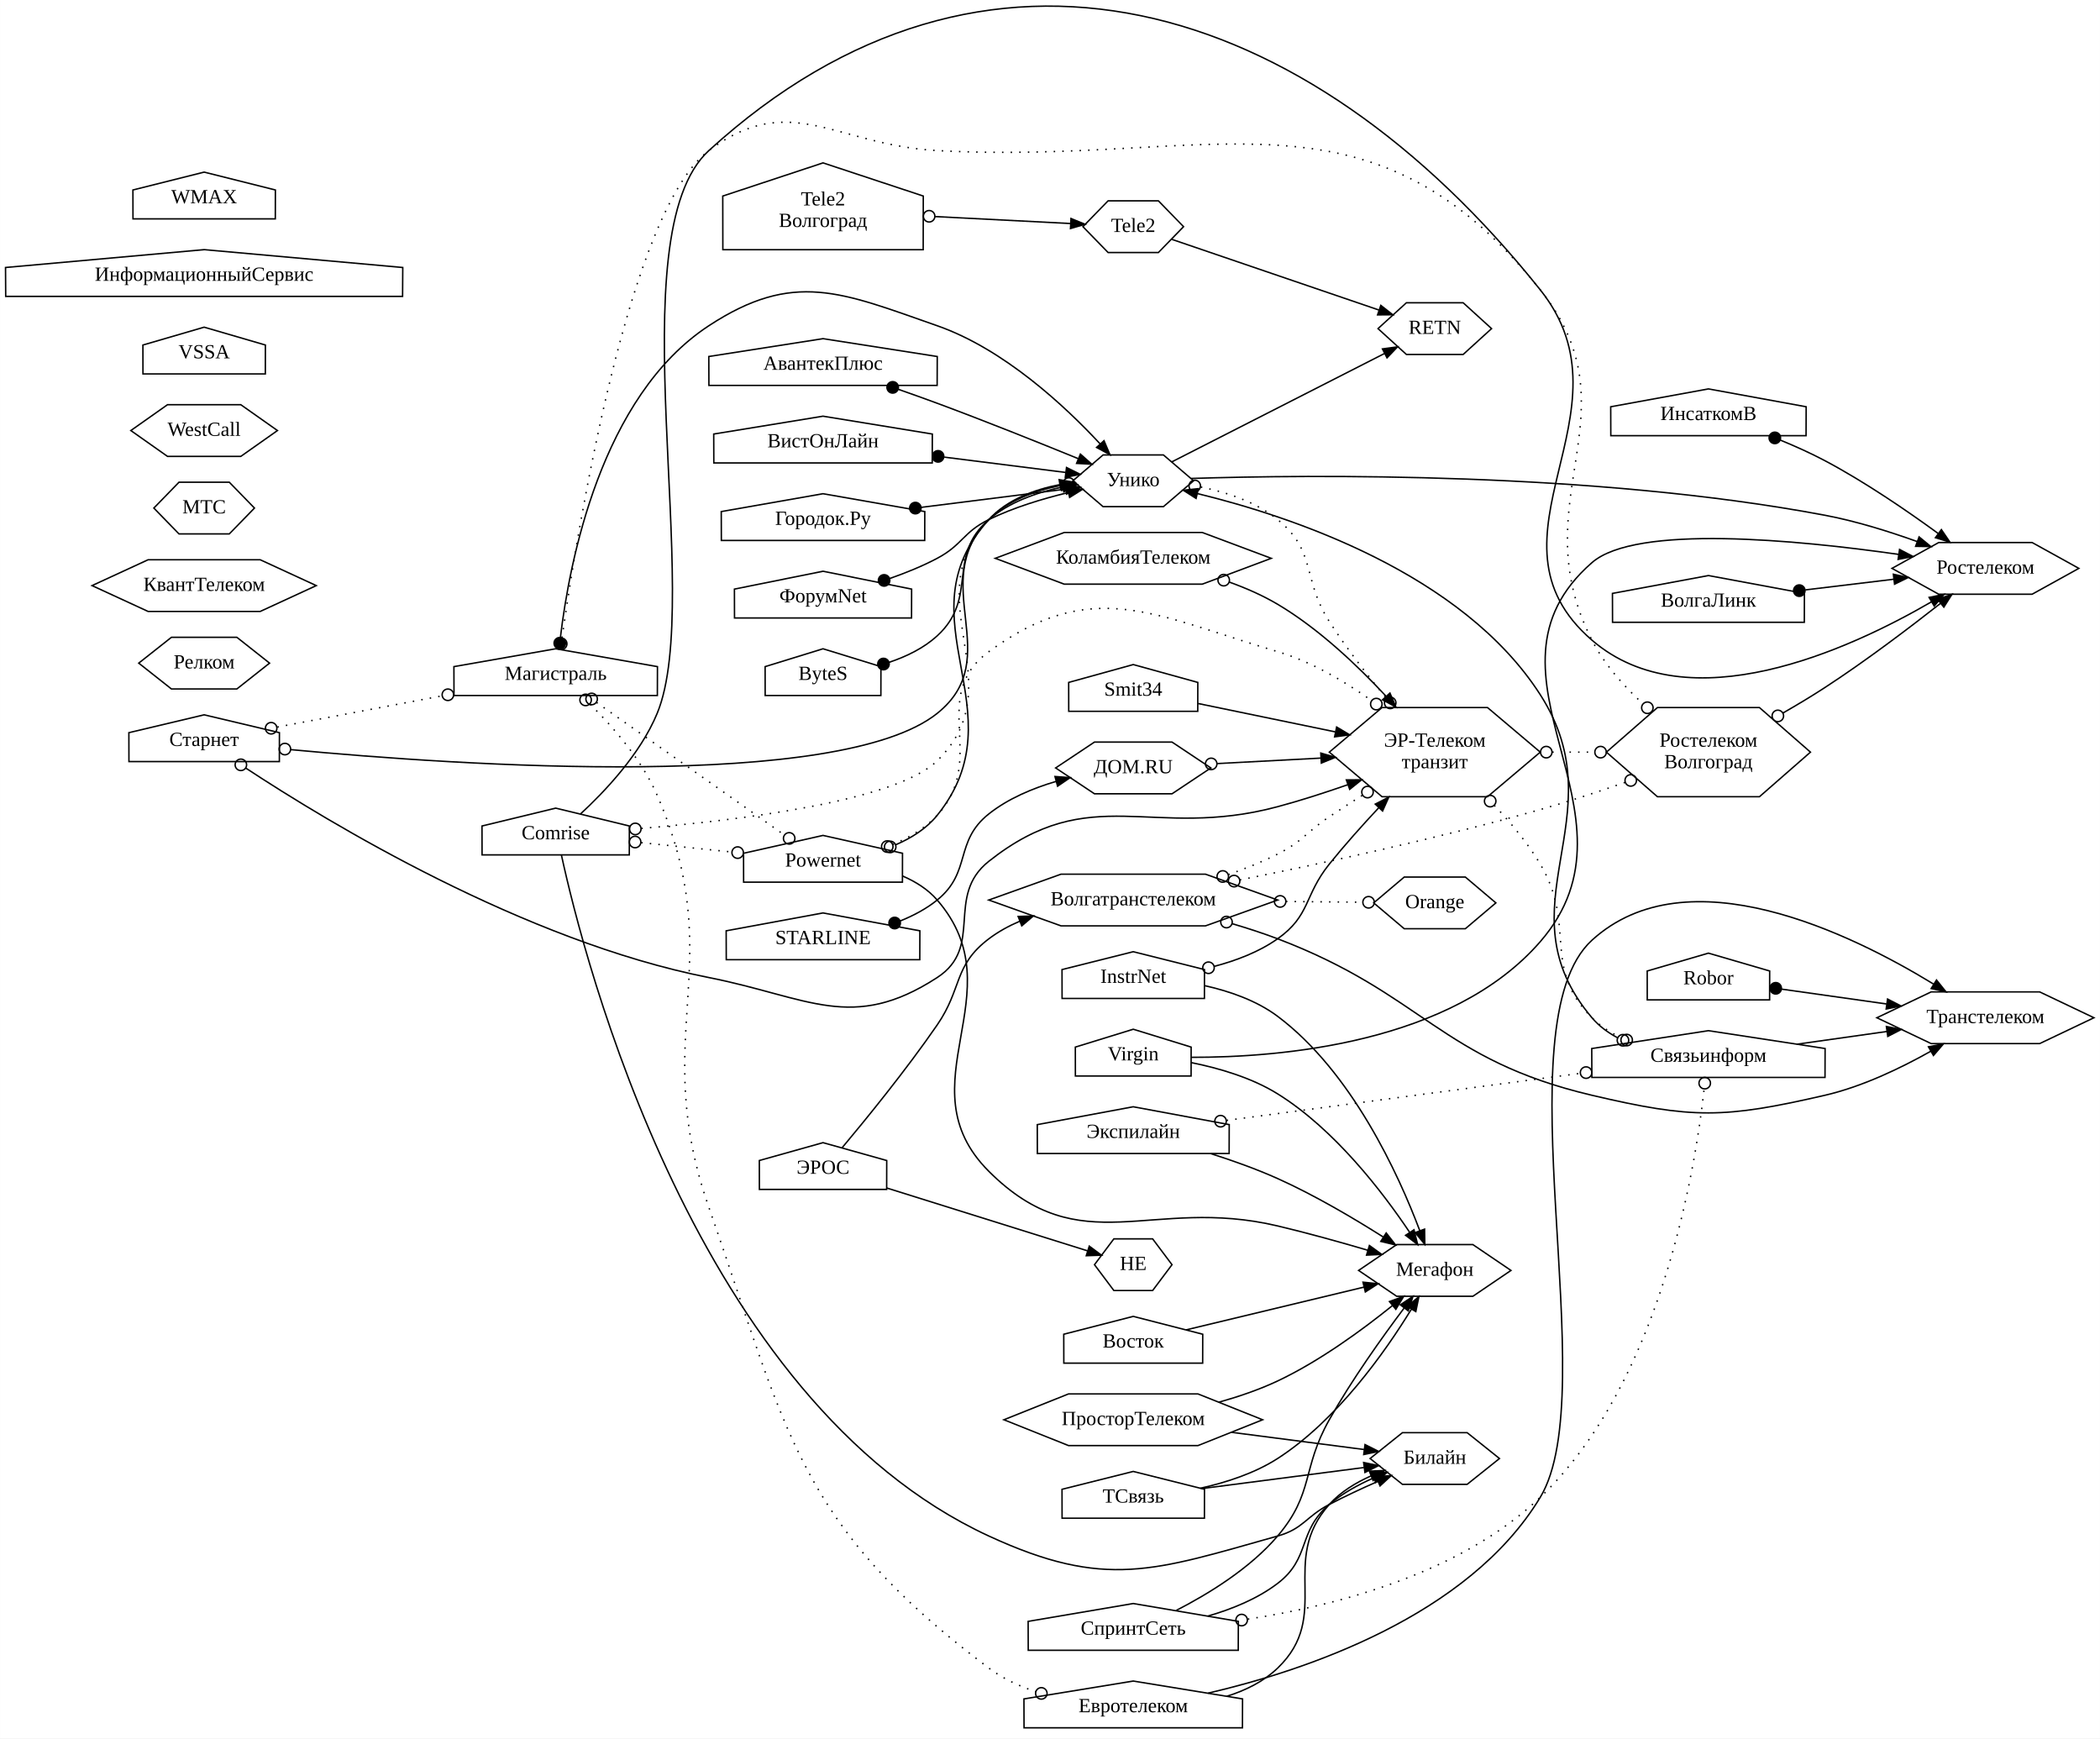
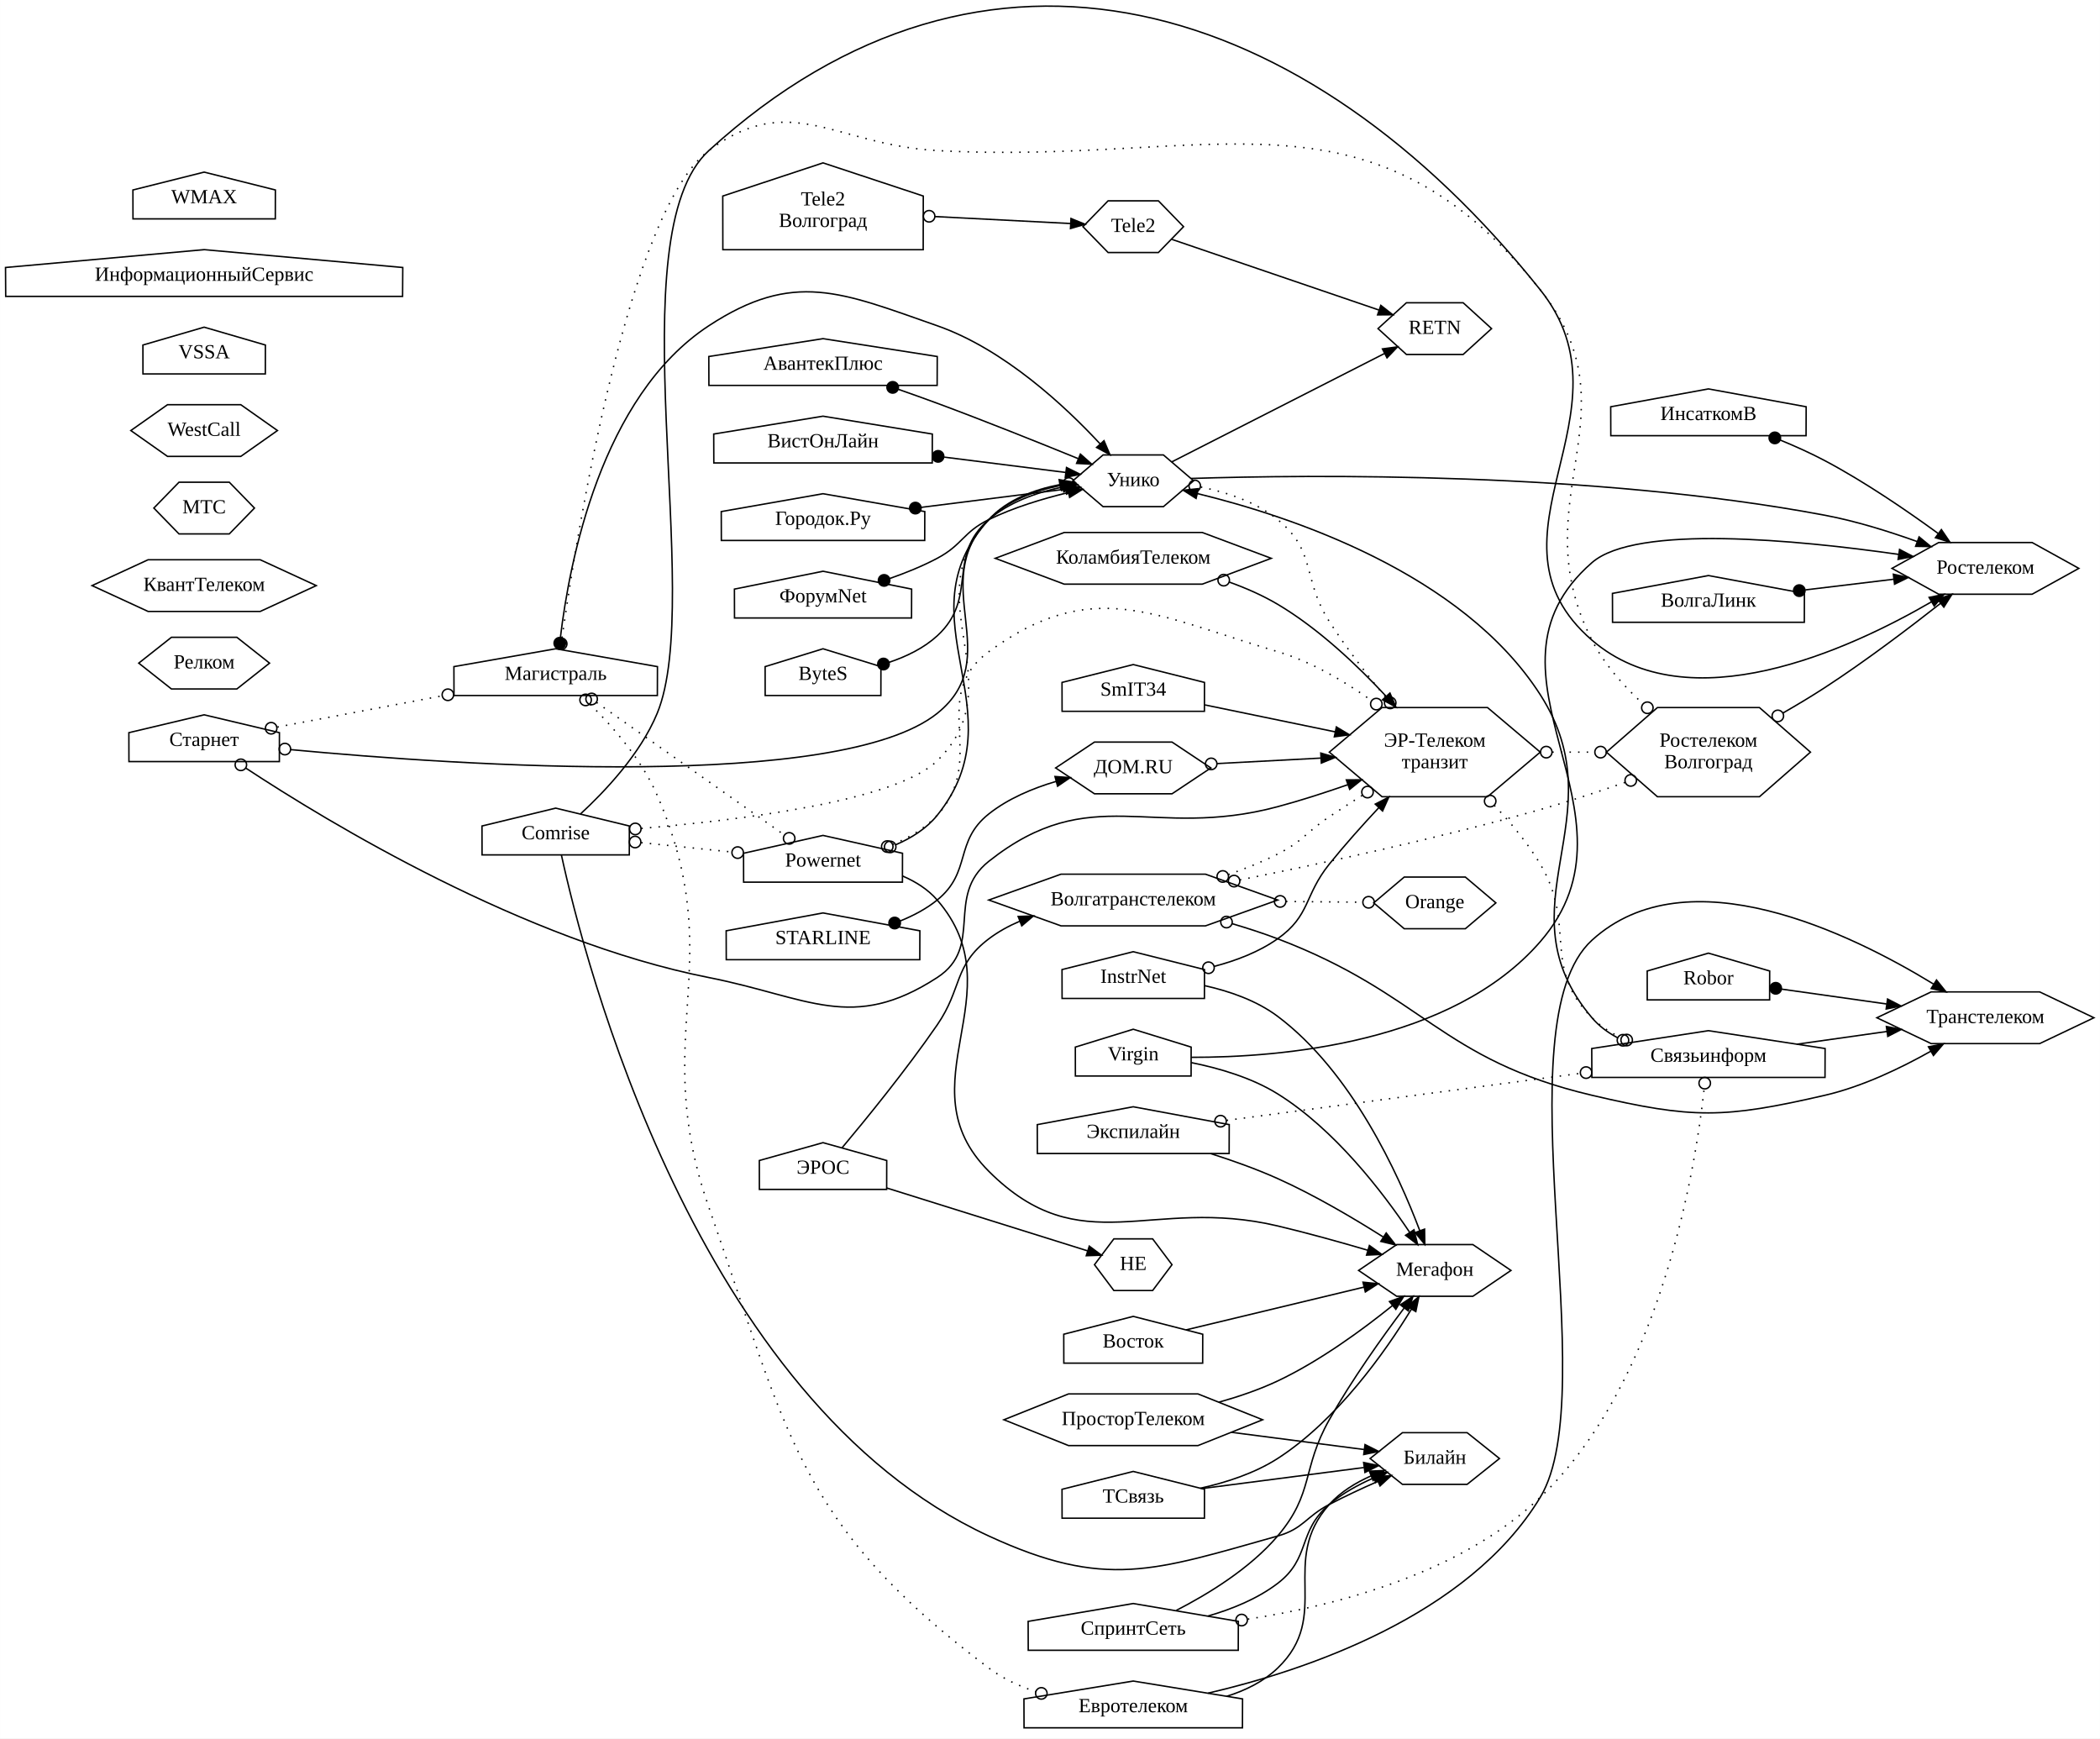
<svg xmlns="http://www.w3.org/2000/svg" width="1463pt" height="1211pt" viewBox="0.00 0.00 1462.80 1210.88">
  <g id="graph0" class="graph" transform="scale(1 1) rotate(0) translate(4 1206.88)">
    <polygon fill="white" stroke="none" points="-4,4 -4,-1206.88 1458.8,-1206.88 1458.8,4 -4,4" />
    <g id="node1" class="node">
      <polygon fill="none" stroke="black" points="827.442,-872 806.415,-890 764.36,-890 743.332,-872 764.36,-854 806.415,-854 827.442,-872" />
      <text text-anchor="middle" x="785.387" y="-868.3" font-family="Times New Roman,serif" font-size="14.00">Унико</text>
    </g>
    <g id="node3" class="node">
      <polygon fill="none" stroke="black" points="1068.91,-683 1032.17,-714.054 958.703,-714.054 921.968,-683 958.703,-651.946 1032.17,-651.946 1068.91,-683" />
      <text text-anchor="middle" x="995.437" y="-686.8" font-family="Times New Roman,serif" font-size="14.00">ЭР-Телеком</text>
      <text text-anchor="middle" x="995.437" y="-671.8" font-family="Times New Roman,serif" font-size="14.00">транзит</text>
    </g>
    <g id="edge53" class="edge">
      <path fill="none" stroke="black" stroke-dasharray="1,5" d="M832.5,-867.645C850.738,-863.973 870.896,-857.255 885.953,-845 913.393,-822.666 902.832,-803.769 921.953,-774 933.805,-755.547 948.644,-736.375 961.803,-720.415" />
      <ellipse fill="none" stroke="black" cx="828.216" cy="-868.418" rx="4" ry="4" />
      <ellipse fill="none" stroke="black" cx="964.385" cy="-717.313" rx="4" ry="4" />
    </g>
    <g id="node10" class="node">
      <polygon fill="none" stroke="black" points="1444.09,-811 1411.55,-829 1346.46,-829 1313.92,-811 1346.46,-793 1411.55,-793 1444.09,-811" />
      <text text-anchor="middle" x="1379" y="-807.3" font-family="Times New Roman,serif" font-size="14.00">Ростелеком</text>
    </g>
    <g id="edge15" class="edge">
      <path fill="none" stroke="black" d="M825.763,-873.627C908.392,-876.259 1105.6,-878.424 1267.2,-848 1288.77,-843.94 1311.9,-836.7 1331.42,-829.695" />
      <polygon fill="black" stroke="black" points="1332.81,-832.917 1340.98,-826.181 1330.39,-826.347 1332.81,-832.917" />
    </g>
    <g id="node19" class="node">
      <polygon fill="none" stroke="black" points="1034.99,-978 1015.21,-996 975.661,-996 955.884,-978 975.661,-960 1015.21,-960 1034.99,-978" />
      <text text-anchor="middle" x="995.437" y="-974.3" font-family="Times New Roman,serif" font-size="14.00">RETN</text>
    </g>
    <g id="edge16" class="edge">
      <path fill="none" stroke="black" d="M812.316,-885.211C849.707,-904.261 918.822,-939.474 960.316,-960.616" />
      <polygon fill="black" stroke="black" points="958.983,-963.864 969.482,-965.286 962.161,-957.627 958.983,-963.864" />
    </g>
    <g id="node2" class="node">
      <polygon fill="none" stroke="black" points="839.458,-672 812.422,-690 758.352,-690 731.317,-672 758.352,-654 812.422,-654 839.458,-672" />
      <text text-anchor="middle" x="785.387" y="-668.3" font-family="Times New Roman,serif" font-size="14.00">ДОМ.RU</text>
    </g>
    <g id="edge30" class="edge">
      <path fill="none" stroke="black" d="M843.8,-675.036C866.125,-676.216 892.061,-677.587 916.055,-678.856" />
      <ellipse fill="none" stroke="black" cx="839.687" cy="-674.818" rx="4" ry="4" />
      <polygon fill="black" stroke="black" points="916.033,-682.359 926.204,-679.392 916.403,-675.369 916.033,-682.359" />
    </g>
    <g id="node15" class="node">
      <polygon fill="none" stroke="black" points="1257.13,-683 1221.6,-714.054 1150.53,-714.054 1114.99,-683 1150.53,-651.946 1221.6,-651.946 1257.13,-683" />
      <text text-anchor="middle" x="1186.06" y="-686.8" font-family="Times New Roman,serif" font-size="14.00">Ростелеком</text>
      <text text-anchor="middle" x="1186.06" y="-671.8" font-family="Times New Roman,serif" font-size="14.00">Волгоград</text>
    </g>
    <g id="edge57" class="edge">
      <path fill="none" stroke="black" stroke-dasharray="1,5" d="M1077.27,-683C1087.06,-683 1097.05,-683 1106.8,-683" />
      <ellipse fill="none" stroke="black" cx="1073.1" cy="-683" rx="4" ry="4" />
      <ellipse fill="none" stroke="black" cx="1110.93" cy="-683" rx="4" ry="4" />
    </g>
    <g id="node25" class="node">
      <polygon fill="none" stroke="black" points="1267.34,-476.562 1186.06,-489 1104.78,-476.562 1104.86,-456.438 1267.27,-456.438 1267.34,-476.562" />
      <text text-anchor="middle" x="1186.06" y="-467.3" font-family="Times New Roman,serif" font-size="14.00">Связьинформ</text>
    </g>
    <g id="edge58" class="edge">
      <path fill="none" stroke="black" stroke-dasharray="1,5" d="M1036.88,-645.958C1048.43,-633.787 1060.23,-619.609 1068.92,-605 1094.57,-561.878 1069.45,-533.486 1104.92,-498 1110.68,-492.237 1117.71,-487.704 1125.19,-484.138" />
      <ellipse fill="none" stroke="black" cx="1034.03" cy="-648.895" rx="4" ry="4" />
      <ellipse fill="none" stroke="black" cx="1129.11" cy="-482.46" rx="4" ry="4" />
    </g>
    <g id="node4" class="node">
      <polygon fill="none" stroke="black" points="1454.6,-498 1416.8,-516 1341.2,-516 1303.4,-498 1341.2,-480 1416.8,-480 1454.6,-498" />
      <text text-anchor="middle" x="1379" y="-494.3" font-family="Times New Roman,serif" font-size="14.00">Транстелеком</text>
    </g>
    <g id="node5" class="node">
      <polygon fill="none" stroke="black" points="886.018,-580 835.703,-598 735.072,-598 684.756,-580 735.072,-562 835.703,-562 886.018,-580" />
      <text text-anchor="middle" x="785.387" y="-576.3" font-family="Times New Roman,serif" font-size="14.00">Волгатранстелеком</text>
    </g>
    <g id="edge55" class="edge">
      <path fill="none" stroke="black" stroke-dasharray="1,5" d="M851.605,-597.697C863.302,-601.781 875.187,-606.555 885.953,-612 903.565,-620.907 905.559,-627.011 921.953,-638 929.3,-642.925 937.164,-648.001 944.904,-652.89" />
      <ellipse fill="none" stroke="black" cx="847.748" cy="-596.393" rx="4" ry="4" />
      <ellipse fill="none" stroke="black" cx="948.57" cy="-655.191" rx="4" ry="4" />
    </g>
    <g id="edge29" class="edge">
      <path fill="none" stroke="black" d="M854.258,-563.525C864.976,-560.372 875.849,-556.842 885.953,-553 987.566,-514.364 999.098,-468.883 1104.92,-444 1175.13,-427.491 1196.92,-427.786 1267.2,-444 1293.18,-449.992 1320.11,-462.939 1340.91,-474.653" />
      <ellipse fill="none" stroke="black" cx="850.338" cy="-564.65" rx="4" ry="4" />
      <polygon fill="black" stroke="black" points="1339.32,-477.772 1349.73,-479.745 1342.82,-471.711 1339.32,-477.772" />
    </g>
    <g id="edge54" class="edge">
      <path fill="none" stroke="black" stroke-dasharray="1,5" d="M859.641,-593.982C917.011,-605.496 998.601,-623.118 1068.92,-643 1088.31,-648.483 1109.22,-655.368 1127.87,-661.874" />
      <ellipse fill="none" stroke="black" cx="855.633" cy="-593.181" rx="4" ry="4" />
      <ellipse fill="none" stroke="black" cx="1131.94" cy="-663.306" rx="4" ry="4" />
    </g>
    <g id="node16" class="node">
      <polygon fill="none" stroke="black" points="1037.99,-578 1016.72,-596 974.159,-596 952.881,-578 974.159,-560 1016.72,-560 1037.99,-578" />
      <text text-anchor="middle" x="995.437" y="-574.3" font-family="Times New Roman,serif" font-size="14.00">Orange</text>
    </g>
    <g id="edge56" class="edge">
      <path fill="none" stroke="black" stroke-dasharray="1,5" d="M891.773,-578.987C910.414,-578.808 928.997,-578.629 945.127,-578.474" />
      <ellipse fill="none" stroke="black" cx="887.712" cy="-579.026" rx="4" ry="4" />
      <ellipse fill="none" stroke="black" cx="949.326" cy="-578.434" rx="4" ry="4" />
    </g>
    <g id="node6" class="node">
      <polygon fill="none" stroke="black" points="183.741,-745 160.96,-763 115.4,-763 92.62,-745 115.4,-727 160.96,-727 183.741,-745" />
      <text text-anchor="middle" x="138.18" y="-741.3" font-family="Times New Roman,serif" font-size="14.00">Релком</text>
    </g>
    <g id="node7" class="node">
      <polygon fill="none" stroke="black" points="1048.51,-322 1021.97,-340 968.902,-340 942.367,-322 968.902,-304 1021.97,-304 1048.51,-322" />
      <text text-anchor="middle" x="995.437" y="-318.3" font-family="Times New Roman,serif" font-size="14.00">Мегафон</text>
    </g>
    <g id="node8" class="node">
      <polygon fill="none" stroke="black" points="1040.5,-191 1017.97,-209 972.908,-209 950.379,-191 972.908,-173 1017.97,-173 1040.5,-191" />
      <text text-anchor="middle" x="995.437" y="-187.3" font-family="Times New Roman,serif" font-size="14.00">Билайн</text>
    </g>
    <g id="node9" class="node">
      <polygon fill="none" stroke="black" points="881.512,-818 833.45,-836 737.325,-836 689.262,-818 737.325,-800 833.45,-800 881.512,-818" />
      <text text-anchor="middle" x="785.387" y="-814.3" font-family="Times New Roman,serif" font-size="14.00">КоламбияТелеком</text>
    </g>
    <g id="edge31" class="edge">
      <path fill="none" stroke="black" d="M852.244,-801.469C863.878,-797.268 875.576,-792.153 885.953,-786 914.528,-769.056 941.633,-743.328 961.602,-721.825" />
      <ellipse fill="none" stroke="black" cx="848.404" cy="-802.794" rx="4" ry="4" />
      <polygon fill="black" stroke="black" points="964.206,-724.164 968.359,-714.417 959.034,-719.447 964.206,-724.164" />
    </g>
    <g id="node11" class="node">
      <polygon fill="none" stroke="black" points="812.387,-326 798.887,-344 771.887,-344 758.387,-326 771.887,-308 798.887,-308 812.387,-326" />
      <text text-anchor="middle" x="785.387" y="-322.3" font-family="Times New Roman,serif" font-size="14.00">HE</text>
    </g>
    <g id="node12" class="node">
      <polygon fill="none" stroke="black" points="216.282,-799 177.231,-817 99.129,-817 60.078,-799 99.129,-781 177.231,-781 216.282,-799" />
      <text text-anchor="middle" x="138.18" y="-795.3" font-family="Times New Roman,serif" font-size="14.00">КвантТелеком</text>
    </g>
    <g id="node13" class="node">
      <polygon fill="none" stroke="black" points="820.435,-1049 802.911,-1067 767.864,-1067 750.34,-1049 767.864,-1031 802.911,-1031 820.435,-1049" />
      <text text-anchor="middle" x="785.387" y="-1045.3" font-family="Times New Roman,serif" font-size="14.00">Tele2</text>
    </g>
    <g id="edge2" class="edge">
      <path fill="none" stroke="black" d="M812.316,-1040.15C848.62,-1027.76 914.83,-1005.17 956.628,-990.903" />
      <polygon fill="black" stroke="black" points="957.849,-994.185 966.183,-987.642 955.588,-987.56 957.849,-994.185" />
    </g>
    <g id="node14" class="node">
      <polygon fill="none" stroke="black" points="173.228,-853 155.704,-871 120.656,-871 103.133,-853 120.656,-835 155.704,-835 173.228,-853" />
      <text text-anchor="middle" x="138.18" y="-849.3" font-family="Times New Roman,serif" font-size="14.00">МТС</text>
    </g>
    <g id="edge28" class="edge">
      <path fill="none" stroke="black" d="M1238.02,-710.287C1247.84,-715.917 1257.95,-721.974 1267.2,-728 1295.42,-746.377 1325.94,-769.499 1347.79,-786.668" />
      <ellipse fill="none" stroke="black" cx="1234.41" cy="-708.242" rx="4" ry="4" />
      <polygon fill="black" stroke="black" points="1345.7,-789.478 1355.71,-792.934 1350.04,-783.987 1345.7,-789.478" />
    </g>
    <g id="node17" class="node">
      <polygon fill="none" stroke="black" points="875.505,-218 830.446,-236 740.329,-236 695.27,-218 740.329,-200 830.446,-200 875.505,-218" />
      <text text-anchor="middle" x="785.387" y="-214.3" font-family="Times New Roman,serif" font-size="14.00">ПросторТелеком</text>
    </g>
    <g id="edge18" class="edge">
      <path fill="none" stroke="black" d="M845.01,-230.211C858.778,-234.077 873.158,-238.96 885.953,-245 915.27,-258.839 945.052,-280.651 965.976,-297.533" />
      <polygon fill="black" stroke="black" points="963.867,-300.329 973.818,-303.965 968.306,-294.917 963.867,-300.329" />
    </g>
    <g id="edge17" class="edge">
      <path fill="none" stroke="black" d="M853.935,-209.234C884.025,-205.329 918.778,-200.819 946.191,-197.261" />
      <polygon fill="black" stroke="black" points="946.847,-200.706 956.314,-195.948 945.946,-193.764 946.847,-200.706" />
    </g>
    <g id="node18" class="node">
      <polygon fill="none" stroke="black" points="189.247,-907 163.713,-925 112.647,-925 87.114,-907 112.647,-889 163.713,-889 189.247,-907" />
      <text text-anchor="middle" x="138.18" y="-903.3" font-family="Times New Roman,serif" font-size="14.00">WestCall</text>
    </g>
    <g id="node20" class="node">
      <polygon fill="none" stroke="black" points="640.182,-850.562 569.288,-863 498.394,-850.562 498.46,-830.438 640.116,-830.438 640.182,-850.562" />
      <text text-anchor="middle" x="569.288" y="-841.3" font-family="Times New Roman,serif" font-size="14.00">Городок.Ру</text>
    </g>
    <g id="edge37" class="edge">
      <path fill="none" stroke="black" d="M637.824,-853.517C670.601,-857.65 709.128,-862.509 738.453,-866.207" />
      <ellipse fill="black" stroke="black" cx="633.611" cy="-852.986" rx="4" ry="4" />
      <polygon fill="black" stroke="black" points="738.059,-869.685 748.418,-867.464 738.934,-862.74 738.059,-869.685" />
    </g>
    <g id="node21" class="node">
      <polygon fill="none" stroke="black" points="639.133,-1070.33 569.288,-1093.43 499.443,-1070.33 499.508,-1032.96 639.068,-1032.96 639.133,-1070.33" />
      <text text-anchor="middle" x="569.288" y="-1063.8" font-family="Times New Roman,serif" font-size="14.00">Tele2</text>
      <text text-anchor="middle" x="569.288" y="-1048.8" font-family="Times New Roman,serif" font-size="14.00">Волгоград</text>
    </g>
    <g id="edge33" class="edge">
      <path fill="none" stroke="black" d="M647.277,-1056.04C679.028,-1054.41 714.618,-1052.58 741.58,-1051.2" />
      <ellipse fill="none" stroke="black" cx="643.203" cy="-1056.25" rx="4" ry="4" />
      <polygon fill="black" stroke="black" points="742.025,-1054.68 751.832,-1050.67 741.666,-1047.69 742.025,-1054.68" />
    </g>
    <g id="node22" class="node">
      <polygon fill="none" stroke="black" points="180.838,-966.562 138.18,-979 95.522,-966.562 95.562,-946.438 180.798,-946.438 180.838,-966.562" />
      <text text-anchor="middle" x="138.18" y="-957.3" font-family="Times New Roman,serif" font-size="14.00">VSSA</text>
    </g>
    <g id="node23" class="node">
      <polygon fill="none" stroke="black" points="276.541,-1020.56 138.18,-1033 -0.18,-1020.56 -0.051,-1000.44 276.412,-1000.44 276.541,-1020.56" />
      <text text-anchor="middle" x="138.18" y="-1011.3" font-family="Times New Roman,serif" font-size="14.00">ИнформационныйСервис</text>
    </g>
    <g id="node24" class="node">
      <polygon fill="none" stroke="black" points="187.799,-1074.56 138.18,-1087 88.561,-1074.56 88.608,-1054.44 187.753,-1054.44 187.799,-1074.56" />
      <text text-anchor="middle" x="138.18" y="-1065.3" font-family="Times New Roman,serif" font-size="14.00">WMAX</text>
    </g>
    <g id="edge24" class="edge">
      <path fill="none" stroke="black" d="M1122.66,-484.131C1115.95,-487.702 1109.8,-492.238 1104.92,-498 1039.51,-575.31 1123.63,-637.777 1068.92,-723 1014.47,-807.828 894.895,-847.314 830.135,-863.08" />
      <ellipse fill="none" stroke="black" cx="1126.51" cy="-482.323" rx="4" ry="4" />
      <polygon fill="black" stroke="black" points="829.163,-859.713 820.231,-865.41 830.766,-866.527 829.163,-859.713" />
    </g>
    <g id="edge1" class="edge">
      <path fill="none" stroke="black" d="M1247.74,-479.58C1267.64,-482.394 1289.87,-485.538 1310.26,-488.42" />
      <polygon fill="black" stroke="black" points="1310.02,-491.922 1320.41,-489.856 1311,-484.991 1310.02,-491.922" />
    </g>
    <g id="node26" class="node">
      <polygon fill="none" stroke="black" points="858.601,-77.562 785.387,-90 712.173,-77.562 712.242,-57.438 858.533,-57.438 858.601,-77.562" />
      <text text-anchor="middle" x="785.387" y="-68.3" font-family="Times New Roman,serif" font-size="14.00">СпринтСеть</text>
    </g>
    <g id="edge4" class="edge">
      <path fill="none" stroke="black" d="M815.366,-85.209C837.183,-96.383 866.548,-114.209 885.953,-137 911.492,-166.996 902.602,-183.685 921.953,-218 937.56,-245.677 958.618,-275.214 974.014,-295.711" />
      <polygon fill="black" stroke="black" points="971.401,-298.058 980.233,-303.909 976.978,-293.827 971.401,-298.058" />
    </g>
    <g id="edge3" class="edge">
      <path fill="none" stroke="black" d="M837.434,-81.272C854.074,-86.073 871.872,-93.271 885.953,-104 909.191,-121.706 899.673,-140.101 921.953,-159 930.959,-166.639 942.076,-172.754 952.876,-177.507" />
      <polygon fill="black" stroke="black" points="951.644,-180.784 962.224,-181.338 954.298,-174.307 951.644,-180.784" />
    </g>
    <g id="edge44" class="edge">
      <path fill="none" stroke="black" stroke-dasharray="1,5" d="M865.224,-79.115C927.815,-88.701 1013.7,-111.201 1068.92,-164 1152.98,-244.372 1176.83,-391.704 1183.04,-448.158" />
      <ellipse fill="none" stroke="black" cx="860.897" cy="-78.48" rx="4" ry="4" />
      <ellipse fill="none" stroke="black" cx="1183.48" cy="-452.435" rx="4" ry="4" />
    </g>
    <g id="node27" class="node">
      <polygon fill="none" stroke="black" points="852.248,-423.562 785.387,-436 718.527,-423.562 718.589,-403.438 852.185,-403.438 852.248,-423.562" />
      <text text-anchor="middle" x="785.387" y="-414.3" font-family="Times New Roman,serif" font-size="14.00">Экспилайн</text>
    </g>
    <g id="edge5" class="edge">
      <path fill="none" stroke="black" d="M839.398,-403.363C854.685,-398.503 871.211,-392.618 885.953,-386 911.612,-374.48 938.874,-358.38 959.65,-345.21" />
      <polygon fill="black" stroke="black" points="961.606,-348.113 968.133,-339.767 957.826,-342.221 961.606,-348.113" />
    </g>
    <g id="edge46" class="edge">
      <path fill="none" stroke="black" stroke-dasharray="1,5" d="M850.466,-426.519C917.195,-435.39 1022.2,-449.349 1096.76,-459.262" />
      <ellipse fill="none" stroke="black" cx="846.206" cy="-425.952" rx="4" ry="4" />
      <ellipse fill="none" stroke="black" cx="1100.83" cy="-459.801" rx="4" ry="4" />
    </g>
    <g id="node28" class="node">
      <polygon fill="none" stroke="black" points="613.66,-398.562 569.288,-411 524.916,-398.562 524.957,-378.438 613.618,-378.438 613.66,-398.562" />
      <text text-anchor="middle" x="569.288" y="-389.3" font-family="Times New Roman,serif" font-size="14.00">ЭРОС</text>
    </g>
    <g id="edge6" class="edge">
      <path fill="none" stroke="black" d="M582.593,-407.47C598.585,-426.537 627.036,-461.365 648.822,-493 666.46,-518.612 660.02,-534.239 684.822,-553 691.321,-557.916 698.655,-561.938 706.322,-565.227" />
      <polygon fill="black" stroke="black" points="705.216,-568.552 715.805,-568.888 707.737,-562.021 705.216,-568.552" />
    </g>
    <g id="edge7" class="edge">
      <path fill="none" stroke="black" d="M613.614,-379.442C655.162,-366.44 716.845,-347.137 753.594,-335.636" />
      <polygon fill="black" stroke="black" points="754.762,-338.938 763.26,-332.611 752.671,-332.258 754.762,-338.938" />
    </g>
    <g id="node29" class="node">
      <polygon fill="none" stroke="black" points="434.389,-631.562 383.057,-644 331.725,-631.562 331.773,-611.438 434.341,-611.438 434.389,-631.562" />
      <text text-anchor="middle" x="383.057" y="-622.3" font-family="Times New Roman,serif" font-size="14.00">Comrise</text>
    </g>
    <g id="edge47" class="edge">
      <path fill="none" stroke="black" stroke-dasharray="1,5" d="M442.727,-629.867C511.641,-635.64 620.22,-648.987 648.822,-677 703.376,-730.431 632.295,-789.574 684.822,-845 698.069,-858.979 717.755,-865.978 736.132,-869.395" />
      <ellipse fill="none" stroke="black" cx="438.514" cy="-629.524" rx="4" ry="4" />
      <ellipse fill="none" stroke="black" cx="740.506" cy="-870.094" rx="4" ry="4" />
    </g>
    <g id="edge9" class="edge">
      <path fill="none" stroke="black" d="M387.055,-611.318C402.489,-540.24 480.323,-231.437 684.822,-137 765.978,-99.522 799.902,-112.788 885.953,-137 904.003,-142.079 905.339,-150.305 921.953,-159 932.699,-164.624 944.641,-170.17 955.681,-175.024" />
      <polygon fill="black" stroke="black" points="954.53,-178.34 965.097,-179.097 957.309,-171.915 954.53,-178.34" />
    </g>
    <g id="edge8" class="edge">
      <path fill="none" stroke="black" d="M400.295,-639.902C416.922,-655.207 441.951,-681.456 453.754,-710 487.181,-790.839 425.131,-1043.04 489.754,-1102 682.558,-1277.91 906.121,-1208.99 1068.92,-1005 1137.3,-919.322 1021.95,-832.632 1104.92,-761 1172.11,-703.001 1283.94,-754.315 1341.42,-787.688" />
      <polygon fill="black" stroke="black" points="1339.78,-790.782 1350.16,-792.871 1343.35,-784.761 1339.78,-790.782" />
    </g>
    <g id="node30" class="node">
      <polygon fill="none" stroke="black" points="624.653,-612.562 569.288,-625 513.922,-612.562 513.974,-592.438 624.602,-592.438 624.653,-612.562" />
      <text text-anchor="middle" x="569.288" y="-603.3" font-family="Times New Roman,serif" font-size="14.00">Powernet</text>
    </g>
    <g id="edge48" class="edge">
      <path fill="none" stroke="black" stroke-dasharray="1,5" d="M442.643,-619.958C462.771,-617.882 485.372,-615.551 505.798,-613.445" />
      <ellipse fill="none" stroke="black" cx="438.378" cy="-620.398" rx="4" ry="4" />
      <ellipse fill="none" stroke="black" cx="509.828" cy="-613.029" rx="4" ry="4" />
    </g>
    <g id="edge27" class="edge">
      <path fill="none" stroke="black" d="M619.948,-618.499C630.874,-623.195 641.39,-629.78 648.822,-639 707.151,-711.361 622.186,-776.333 684.822,-845 697.391,-858.78 716.211,-865.817 734.116,-869.316" />
      <ellipse fill="none" stroke="black" cx="616.077" cy="-616.992" rx="4" ry="4" />
      <polygon fill="black" stroke="black" points="733.778,-872.807 744.209,-870.954 734.899,-865.897 733.778,-872.807" />
    </g>
    <g id="edge49" class="edge">
      <path fill="none" stroke="black" stroke-dasharray="1,5" d="M617.785,-618.668C629.19,-623.389 640.471,-629.944 648.822,-639 684.839,-678.062 641.966,-721.592 684.822,-753 756.923,-805.842 800.205,-778.263 885.953,-753 909.315,-746.117 932.389,-732.467 951.21,-719.033" />
      <ellipse fill="none" stroke="black" cx="614.042" cy="-617.244" rx="4" ry="4" />
      <ellipse fill="none" stroke="black" cx="954.716" cy="-716.468" rx="4" ry="4" />
    </g>
    <g id="edge10" class="edge">
      <path fill="none" stroke="black" d="M624.755,-596.691C633.852,-592.788 642.402,-587.41 648.822,-580 704.815,-515.372 624.312,-451.42 684.822,-391 749.197,-326.72 797.428,-373.964 885.953,-353 906.729,-348.08 929.48,-341.729 948.758,-336.059" />
      <polygon fill="black" stroke="black" points="949.904,-339.37 958.493,-333.167 947.911,-332.659 949.904,-339.37" />
    </g>
    <g id="node31" class="node">
      <polygon fill="none" stroke="black" points="861.529,-23.562 785.387,-36 709.246,-23.562 709.317,-3.438 861.457,-3.438 861.529,-23.562" />
      <text text-anchor="middle" x="785.387" y="-14.3" font-family="Times New Roman,serif" font-size="14.00">Евротелеком</text>
    </g>
    <g id="edge11" class="edge">
      <path fill="none" stroke="black" d="M837.483,-27.559C904.307,-43.112 1018.75,-80.937 1068.92,-164 1113.69,-238.122 1040.93,-493.667 1104.92,-552 1171.37,-612.57 1285.47,-556.581 1342.86,-521.461" />
      <polygon fill="black" stroke="black" points="1344.94,-524.289 1351.57,-516.024 1341.23,-518.351 1344.94,-524.289" />
    </g>
    <g id="edge12" class="edge">
      <path fill="none" stroke="black" d="M850.531,-25.376C863.535,-29.448 876.197,-35.637 885.953,-45 924.287,-81.791 886.501,-119.423 921.953,-159 929.761,-167.717 940.386,-174.175 951.091,-178.912" />
      <polygon fill="black" stroke="black" points="949.867,-182.191 960.452,-182.645 952.46,-175.689 949.867,-182.191" />
    </g>
    <g id="node32" class="node">
      <polygon fill="none" stroke="black" points="825.725,-477.562 785.387,-490 745.049,-477.562 745.087,-457.438 825.688,-457.438 825.725,-477.562" />
      <text text-anchor="middle" x="785.387" y="-468.3" font-family="Times New Roman,serif" font-size="14.00">Virgin</text>
    </g>
    <g id="edge13" class="edge">
      <path fill="none" stroke="black" d="M825.863,-466.75C845.068,-462.882 867.855,-456.256 885.953,-445 925.66,-420.304 959.067,-376.674 977.917,-348.567" />
      <polygon fill="black" stroke="black" points="980.958,-350.312 983.515,-340.03 975.104,-346.473 980.958,-350.312" />
    </g>
    <g id="edge14" class="edge">
      <path fill="none" stroke="black" d="M825.782,-470.436C887.767,-470.321 1007.33,-480.026 1068.92,-551 1146.53,-640.44 1015.71,-737.127 1104.92,-815 1135.56,-841.747 1247.78,-830.848 1318.48,-820.748" />
      <polygon fill="black" stroke="black" points="1319.2,-824.179 1328.59,-819.268 1318.19,-817.253 1319.2,-824.179" />
    </g>
    <g id="node33" class="node">
      <polygon fill="none" stroke="black" points="835.006,-531.562 785.387,-544 735.768,-531.562 735.815,-511.438 834.96,-511.438 835.006,-531.562" />
      <text text-anchor="middle" x="785.387" y="-522.3" font-family="Times New Roman,serif" font-size="14.00">InstrNet</text>
    </g>
    <g id="edge32" class="edge">
      <path fill="none" stroke="black" d="M841.824,-533.797C857.09,-537.797 872.998,-543.848 885.953,-553 908.911,-569.219 904.34,-583.093 921.953,-605 932.6,-618.243 944.947,-632.033 956.399,-644.269" />
      <ellipse fill="none" stroke="black" cx="837.806" cy="-532.826" rx="4" ry="4" />
      <polygon fill="black" stroke="black" points="953.979,-646.804 963.392,-651.668 959.067,-641.996 953.979,-646.804" />
    </g>
    <g id="edge19" class="edge">
      <path fill="none" stroke="black" d="M835.002,-520.39C852.371,-516.526 871.26,-510.005 885.953,-499 937.7,-460.24 970.193,-388.891 985.008,-349.656" />
      <polygon fill="black" stroke="black" points="988.325,-350.777 988.476,-340.183 981.751,-348.37 988.325,-350.777" />
    </g>
    <g id="node34" class="node">
      <polygon fill="none" stroke="black" points="835.006,-169.562 785.387,-182 735.768,-169.562 735.815,-149.438 834.96,-149.438 835.006,-169.562" />
      <text text-anchor="middle" x="785.387" y="-160.3" font-family="Times New Roman,serif" font-size="14.00">ТСвязь</text>
    </g>
    <g id="edge20" class="edge">
      <path fill="none" stroke="black" d="M832.186,-170.306C849.989,-174.268 869.915,-180.675 885.953,-191 927.355,-217.653 960.849,-265.165 979.171,-295.054" />
      <polygon fill="black" stroke="black" points="976.221,-296.94 984.362,-303.721 982.226,-293.344 976.221,-296.94" />
    </g>
    <g id="edge21" class="edge">
      <path fill="none" stroke="black" d="M833.078,-170.059C866.735,-174.427 912.039,-180.307 946.074,-184.724" />
      <polygon fill="black" stroke="black" points="945.882,-188.228 956.249,-186.044 946.783,-181.286 945.882,-188.228" />
    </g>
    <g id="node35" class="node">
      <polygon fill="none" stroke="black" points="833.793,-277.562 785.387,-290 736.982,-277.562 737.027,-257.438 833.748,-257.438 833.793,-277.562" />
      <text text-anchor="middle" x="785.387" y="-268.3" font-family="Times New Roman,serif" font-size="14.00">Восток</text>
    </g>
    <g id="edge22" class="edge">
      <path fill="none" stroke="black" d="M822.152,-280.595C856.387,-288.823 908.282,-301.294 946.169,-310.4" />
      <polygon fill="black" stroke="black" points="945.427,-313.821 955.968,-312.755 947.063,-307.015 945.427,-313.821" />
    </g>
    <g id="node36" class="node">
-       <polygon fill="none" stroke="black" points="830.365,-731.562 785.387,-744 740.409,-731.562 740.451,-711.438 830.323,-711.438 830.365,-731.562" />
-       <text text-anchor="middle" x="785.387" y="-722.3" font-family="Times New Roman,serif" font-size="14.00">Smit34</text>
+       <polygon fill="none" stroke="black" points="835.006,-731.562 785.387,-744 735.768,-731.562 735.815,-711.438 834.96,-711.438 835.006,-731.562" />
+       <text text-anchor="middle" x="785.387" y="-722.3" font-family="Times New Roman,serif" font-size="14.00">SmIT34</text>
    </g>
    <g id="edge23" class="edge">
-       <path fill="none" stroke="black" d="M830.509,-716.881C858.278,-711.142 894.686,-703.617 926.136,-697.117" />
-       <polygon fill="black" stroke="black" points="927.071,-700.497 936.155,-695.046 925.654,-693.642 927.071,-700.497" />
+       <path fill="none" stroke="black" d="M835.166,-715.918C862.25,-710.321 896.374,-703.268 926.081,-697.128" />
+       <polygon fill="black" stroke="black" points="926.886,-700.536 935.97,-695.084 925.469,-693.681 926.886,-700.536" />
    </g>
    <g id="node37" class="node">
      <polygon fill="none" stroke="black" points="190.62,-696.562 138.18,-709 85.741,-696.562 85.79,-676.438 190.571,-676.438 190.62,-696.562" />
      <text text-anchor="middle" x="138.18" y="-687.3" font-family="Times New Roman,serif" font-size="14.00">Старнет</text>
    </g>
    <g id="edge25" class="edge">
      <path fill="none" stroke="black" d="M198.429,-684.762C317.647,-673.53 580.927,-655.797 648.822,-710 697.35,-748.742 641.005,-800.999 684.822,-845 697.921,-858.155 716.737,-865.083 734.491,-868.671" />
      <ellipse fill="none" stroke="black" cx="194.425" cy="-685.144" rx="4" ry="4" />
      <polygon fill="black" stroke="black" points="734.325,-872.193 744.771,-870.419 735.499,-865.292 734.325,-872.193" />
    </g>
    <g id="edge26" class="edge">
      <path fill="none" stroke="black" d="M167.355,-671.782C224.807,-633.99 360.972,-551.462 489.754,-526 559.108,-512.288 589.543,-487.476 648.822,-526 681.855,-547.467 653.934,-582.547 684.822,-607 756.148,-663.468 798.08,-621.452 885.953,-645 901.996,-649.299 919.073,-654.819 934.817,-660.312" />
      <ellipse fill="none" stroke="black" cx="163.756" cy="-674.168" rx="4" ry="4" />
      <polygon fill="black" stroke="black" points="933.832,-663.676 944.427,-663.717 936.17,-657.078 933.832,-663.676" />
    </g>
    <g id="node40" class="node">
      <polygon fill="none" stroke="black" points="453.951,-742.562 383.057,-755 312.163,-742.562 312.229,-722.438 453.885,-722.438 453.951,-742.562" />
      <text text-anchor="middle" x="383.057" y="-733.3" font-family="Times New Roman,serif" font-size="14.00">Магистраль</text>
    </g>
    <g id="edge45" class="edge">
      <path fill="none" stroke="black" stroke-dasharray="1,5" d="M189.199,-700.473C222.275,-706.738 266.315,-715.079 303.96,-722.209" />
      <ellipse fill="none" stroke="black" cx="184.862" cy="-699.652" rx="4" ry="4" />
      <ellipse fill="none" stroke="black" cx="307.96" cy="-722.966" rx="4" ry="4" />
    </g>
    <g id="node38" class="node">
      <polygon fill="none" stroke="black" points="1252.92,-793.562 1186.06,-806 1119.2,-793.562 1119.26,-773.438 1252.86,-773.438 1252.92,-793.562" />
      <text text-anchor="middle" x="1186.06" y="-784.3" font-family="Times New Roman,serif" font-size="14.00">ВолгаЛинк</text>
    </g>
    <g id="edge34" class="edge">
      <path fill="none" stroke="black" d="M1253.57,-796.011C1273.54,-798.417 1295.39,-801.048 1315.12,-803.426" />
      <ellipse fill="black" stroke="black" cx="1249.36" cy="-795.504" rx="4" ry="4" />
      <polygon fill="black" stroke="black" points="1314.88,-806.922 1325.23,-804.643 1315.72,-799.972 1314.88,-806.922" />
    </g>
    <g id="node39" class="node">
      <polygon fill="none" stroke="black" points="1254.14,-923.562 1186.06,-936 1117.99,-923.562 1118.05,-903.438 1254.07,-903.438 1254.14,-923.562" />
      <text text-anchor="middle" x="1186.06" y="-914.3" font-family="Times New Roman,serif" font-size="14.00">ИнсаткомВ</text>
    </g>
    <g id="edge35" class="edge">
      <path fill="none" stroke="black" d="M1236.12,-900.355C1246.57,-896.061 1257.4,-891.195 1267.2,-886 1295.1,-871.208 1324.62,-850.975 1346.17,-835.251" />
      <ellipse fill="black" stroke="black" cx="1232.31" cy="-901.885" rx="4" ry="4" />
      <polygon fill="black" stroke="black" points="1348.33,-838.003 1354.3,-829.251 1344.18,-832.369 1348.33,-838.003" />
    </g>
    <g id="edge36" class="edge">
      <path fill="none" stroke="black" d="M386.363,-762.951C392.534,-814.847 414.492,-930.663 489.754,-980 548.879,-1018.76 582.086,-1003.33 648.822,-980 695.357,-963.729 737.851,-924.053 762.418,-897.592" />
      <ellipse fill="black" stroke="black" cx="385.912" cy="-758.876" rx="4" ry="4" />
      <polygon fill="black" stroke="black" points="765.021,-899.932 769.156,-890.177 759.841,-895.224 765.021,-899.932" />
    </g>
    <g id="edge51" class="edge">
      <path fill="none" stroke="black" stroke-dasharray="1,5" d="M387.495,-762.61C398.269,-838.6 434.021,-1060.12 489.754,-1102 546.271,-1144.47 578.23,-1105.86 648.822,-1102 840.16,-1091.54 949.392,-1154.77 1068.92,-1005 1137.3,-919.322 1055.01,-858.597 1104.92,-761 1113.43,-744.361 1126.87,-729.207 1140.33,-716.773" />
      <ellipse fill="none" stroke="black" cx="386.914" cy="-758.453" rx="4" ry="4" />
      <ellipse fill="none" stroke="black" cx="1143.52" cy="-713.923" rx="4" ry="4" />
    </g>
    <g id="edge50" class="edge">
      <path fill="none" stroke="black" stroke-dasharray="1,5" d="M411.521,-717.621C446.88,-692.67 507.874,-649.63 542.434,-625.243" />
      <ellipse fill="none" stroke="black" cx="408.101" cy="-720.034" rx="4" ry="4" />
      <ellipse fill="none" stroke="black" cx="545.71" cy="-622.932" rx="4" ry="4" />
    </g>
    <g id="edge52" class="edge">
      <path fill="none" stroke="black" stroke-dasharray="1,5" d="M407.102,-716.303C423,-700.592 443.117,-677.562 453.754,-653 504.843,-535.033 447.438,-487.391 489.754,-366 544.706,-208.36 551.395,-145.336 684.822,-45 694.45,-37.759 705.893,-32.46 717.532,-28.581" />
      <ellipse fill="none" stroke="black" cx="403.906" cy="-719.383" rx="4" ry="4" />
      <ellipse fill="none" stroke="black" cx="721.367" cy="-27.404" rx="4" ry="4" />
    </g>
    <g id="node41" class="node">
      <polygon fill="none" stroke="black" points="631.008,-796.562 569.288,-809 507.568,-796.562 507.626,-776.438 630.95,-776.438 631.008,-796.562" />
      <text text-anchor="middle" x="569.288" y="-787.3" font-family="Times New Roman,serif" font-size="14.00">ФорумNet</text>
    </g>
    <g id="edge38" class="edge">
      <path fill="none" stroke="black" d="M615.641,-803.899C626.78,-807.791 638.471,-812.515 648.822,-818 666.494,-827.365 666.849,-836.226 684.822,-845 702.043,-853.407 722.262,-859.503 739.965,-863.752" />
      <ellipse fill="black" stroke="black" cx="611.833" cy="-802.616" rx="4" ry="4" />
      <polygon fill="black" stroke="black" points="739.528,-867.242 750.055,-866.043 741.078,-860.415 739.528,-867.242" />
    </g>
    <g id="node42" class="node">
      <polygon fill="none" stroke="black" points="609.626,-742.562 569.288,-755 528.95,-742.562 528.987,-722.438 609.588,-722.438 609.626,-742.562" />
      <text text-anchor="middle" x="569.288" y="-733.3" font-family="Times New Roman,serif" font-size="14.00">ByteS</text>
    </g>
    <g id="edge39" class="edge">
      <path fill="none" stroke="black" d="M615.37,-745.578C627.328,-749.589 639.492,-755.45 648.822,-764 677.865,-790.618 654.912,-819.36 684.822,-845 699.03,-857.18 718.228,-863.915 735.974,-867.621" />
      <ellipse fill="black" stroke="black" cx="611.399" cy="-744.367" rx="4" ry="4" />
      <polygon fill="black" stroke="black" points="735.744,-871.136 746.207,-869.472 736.989,-864.248 735.744,-871.136" />
    </g>
    <g id="node43" class="node">
      <polygon fill="none" stroke="black" points="648.856,-958.562 569.288,-971 489.72,-958.562 489.794,-938.438 648.781,-938.438 648.856,-958.562" />
      <text text-anchor="middle" x="569.288" y="-949.3" font-family="Times New Roman,serif" font-size="14.00">АвантекПлюс</text>
    </g>
    <g id="edge40" class="edge">
      <path fill="none" stroke="black" d="M621.869,-935.661C630.88,-932.52 640.144,-929.218 648.822,-926 682.247,-913.605 719.887,-898.52 747.009,-887.448" />
      <ellipse fill="black" stroke="black" cx="617.817" cy="-937.065" rx="4" ry="4" />
      <polygon fill="black" stroke="black" points="748.57,-890.591 756.498,-883.563 745.917,-884.113 748.57,-890.591" />
    </g>
    <g id="node44" class="node">
      <polygon fill="none" stroke="black" points="1228.72,-530.562 1186.06,-543 1143.41,-530.562 1143.44,-510.438 1228.68,-510.438 1228.72,-530.562" />
      <text text-anchor="middle" x="1186.06" y="-521.3" font-family="Times New Roman,serif" font-size="14.00">Robor</text>
    </g>
    <g id="edge41" class="edge">
      <path fill="none" stroke="black" d="M1237.04,-517.933C1259.36,-514.776 1286.02,-511.007 1310.12,-507.6" />
      <ellipse fill="black" stroke="black" cx="1232.93" cy="-518.515" rx="4" ry="4" />
      <polygon fill="black" stroke="black" points="1310.85,-511.03 1320.27,-506.164 1309.87,-504.099 1310.85,-511.03" />
    </g>
    <g id="node45" class="node">
      <polygon fill="none" stroke="black" points="645.429,-904.562 569.288,-917 493.147,-904.562 493.218,-884.438 645.358,-884.438 645.429,-904.562" />
      <text text-anchor="middle" x="569.288" y="-895.3" font-family="Times New Roman,serif" font-size="14.00">ВистОнЛайн</text>
    </g>
    <g id="edge42" class="edge">
      <path fill="none" stroke="black" d="M653.743,-888.476C682.474,-884.852 713.591,-880.928 738.247,-877.819" />
      <ellipse fill="black" stroke="black" cx="649.439" cy="-889.018" rx="4" ry="4" />
      <polygon fill="black" stroke="black" points="738.909,-881.263 748.392,-876.539 738.033,-874.318 738.909,-881.263" />
    </g>
    <g id="node46" class="node">
      <polygon fill="none" stroke="black" points="636.754,-558.562 569.288,-571 501.821,-558.562 501.884,-538.438 636.692,-538.438 636.754,-558.562" />
      <text text-anchor="middle" x="569.288" y="-549.3" font-family="Times New Roman,serif" font-size="14.00">STARLINE</text>
    </g>
    <g id="edge43" class="edge">
      <path fill="none" stroke="black" d="M623.148,-565.447C632.308,-569.147 641.294,-573.903 648.822,-580 672.988,-599.573 660.459,-620.672 684.822,-640 698.25,-650.653 715.315,-657.801 731.507,-662.58" />
      <ellipse fill="black" stroke="black" cx="619.19" cy="-563.976" rx="4" ry="4" />
      <polygon fill="black" stroke="black" points="730.87,-666.033 741.437,-665.26 732.694,-659.275 730.87,-666.033" />
    </g>
  </g>
</svg>
